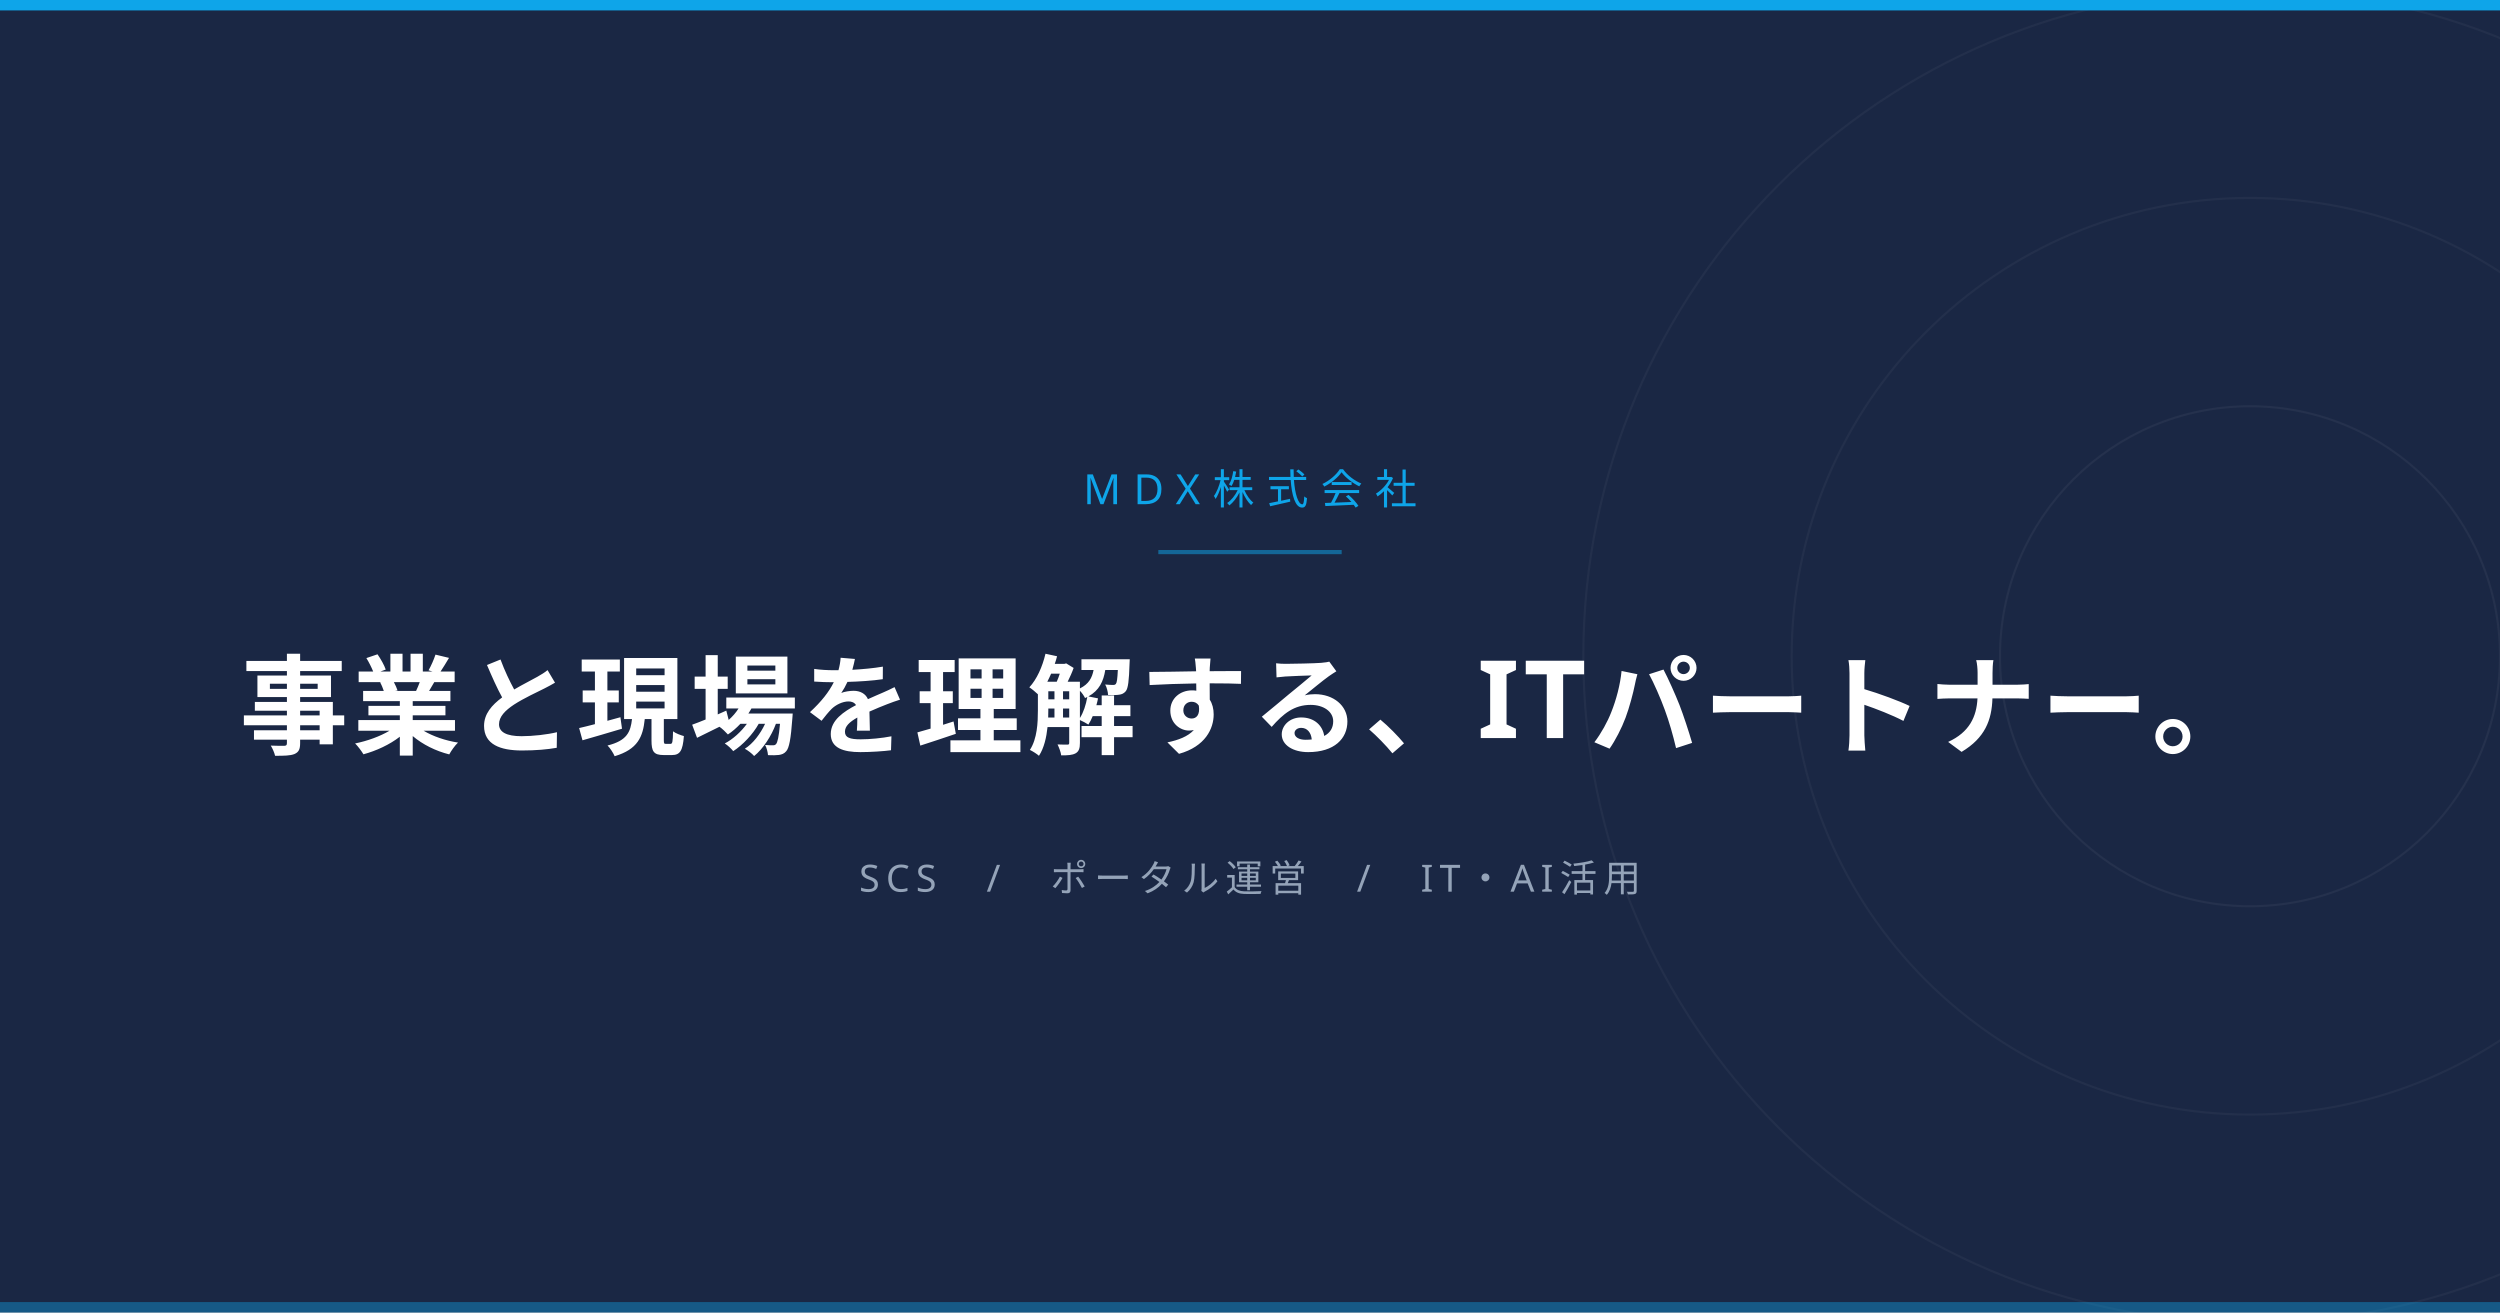
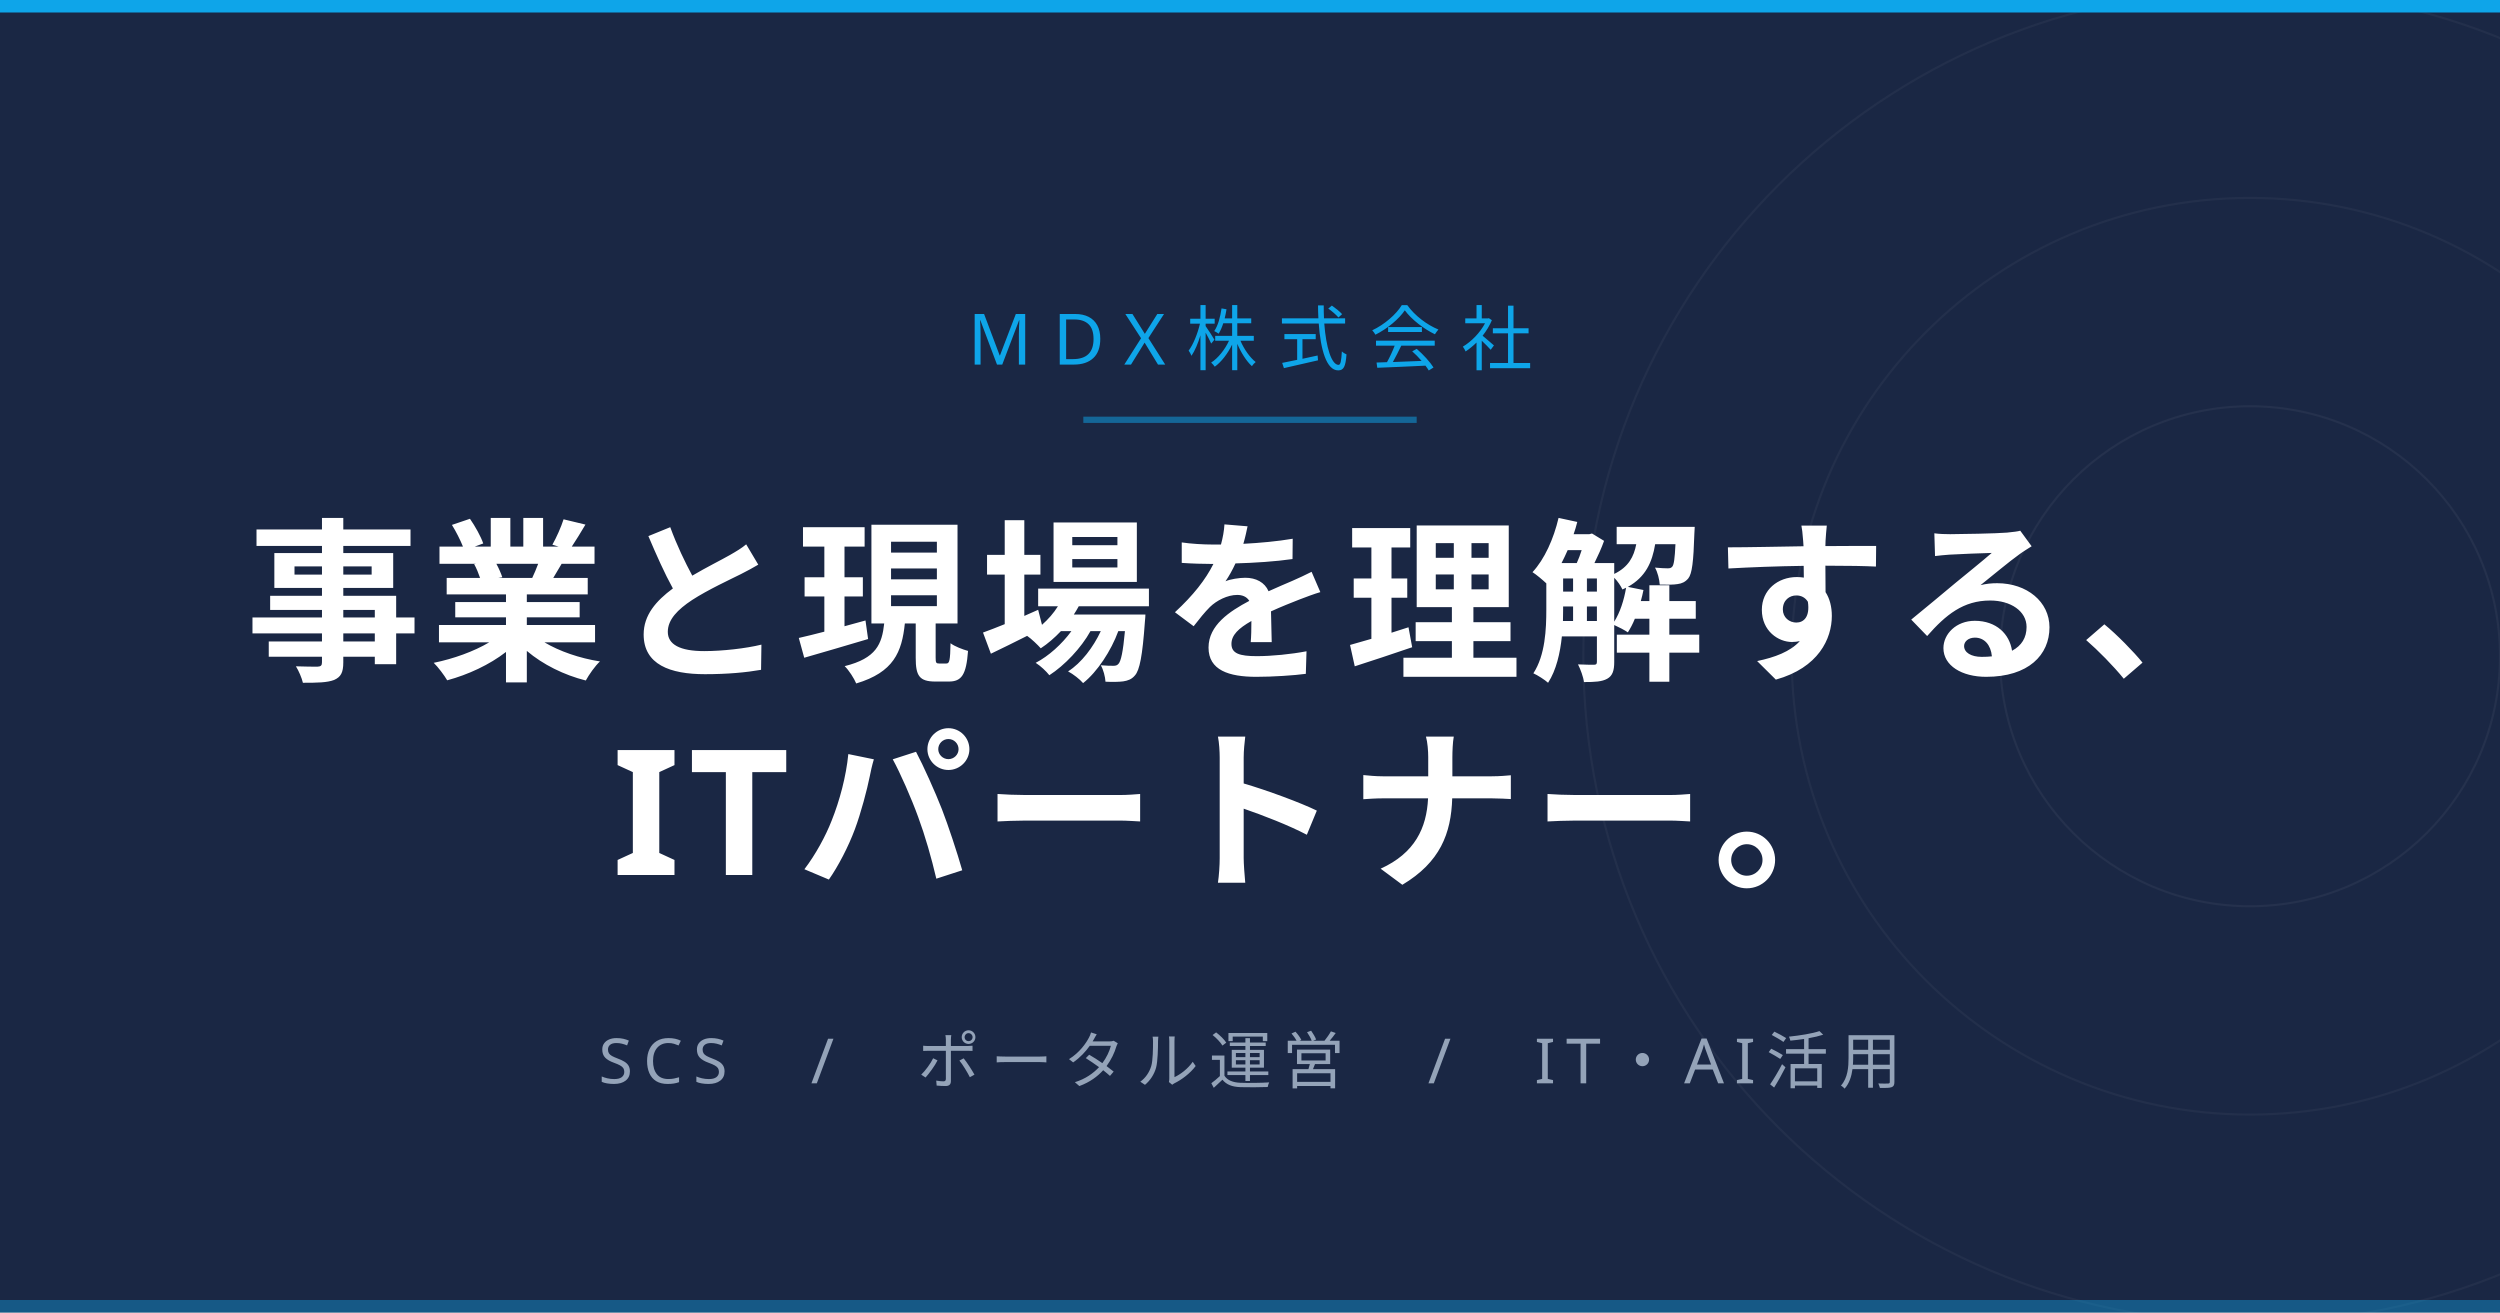
<svg xmlns="http://www.w3.org/2000/svg" width="1200" height="630" viewBox="0 0 1200 630">
  <rect width="1200" height="630" fill="#1a2744" />
  <circle cx="1080" cy="315" r="320" fill="none" stroke="#ffffff" stroke-width="1" opacity="0.04" />
  <circle cx="1080" cy="315" r="220" fill="none" stroke="#ffffff" stroke-width="1" opacity="0.04" />
  <circle cx="1080" cy="315" r="120" fill="none" stroke="#ffffff" stroke-width="1" opacity="0.05" />
-   <rect x="0" y="0" width="1200" height="5" fill="#0ea5e9" />
-   <text x="600" y="242" font-family="'Hiragino Kaku Gothic ProN', 'Noto Sans JP', 'Meiryo', sans-serif" font-size="20" font-weight="400" fill="#0ea5e9" text-anchor="middle" letter-spacing="6">MDX株式会社</text>
-   <rect x="556" y="264" width="88" height="2" fill="#0ea5e9" opacity="0.5" />
-   <text x="600" y="358" font-family="'Hiragino Kaku Gothic ProN', 'Noto Sans JP', 'Meiryo', sans-serif" font-size="52" font-weight="700" fill="#ffffff" text-anchor="middle" letter-spacing="2">事業と現場を理解する、ITパートナー。</text>
-   <text x="600" y="428" font-family="'Hiragino Kaku Gothic ProN', 'Noto Sans JP', 'Meiryo', sans-serif" font-size="18" font-weight="400" fill="#94a3b8" text-anchor="middle" letter-spacing="3">SCS　/　ポータル運営　/　IT・AI活用</text>
-   <rect x="0" y="625" width="1200" height="5" fill="#0ea5e9" opacity="0.4" />
+   <rect x="0" y="0" width="1200" height="6" fill="#0ea5e9" />
+   <text x="600" y="175" font-family="'Hiragino Kaku Gothic ProN', 'Noto Sans JP', 'Meiryo', sans-serif" font-size="34" font-weight="500" fill="#0ea5e9" text-anchor="middle" letter-spacing="10">MDX株式会社</text>
+   <rect x="520" y="200" width="160" height="3" fill="#0ea5e9" opacity="0.5" />
+   <text x="600" y="320" font-family="'Hiragino Kaku Gothic ProN', 'Noto Sans JP', 'Meiryo', sans-serif" font-size="84" font-weight="700" fill="#ffffff" text-anchor="middle" letter-spacing="4">事業と現場を理解する、</text>
+   <text x="600" y="420" font-family="'Hiragino Kaku Gothic ProN', 'Noto Sans JP', 'Meiryo', sans-serif" font-size="84" font-weight="700" fill="#ffffff" text-anchor="middle" letter-spacing="4">ITパートナー。</text>
+   <text x="600" y="520" font-family="'Hiragino Kaku Gothic ProN', 'Noto Sans JP', 'Meiryo', sans-serif" font-size="30" font-weight="400" fill="#94a3b8" text-anchor="middle" letter-spacing="5">SCS　/　ポータル運営　/　IT・AI活用</text>
+   <rect x="0" y="624" width="1200" height="6" fill="#0ea5e9" opacity="0.4" />
</svg>
